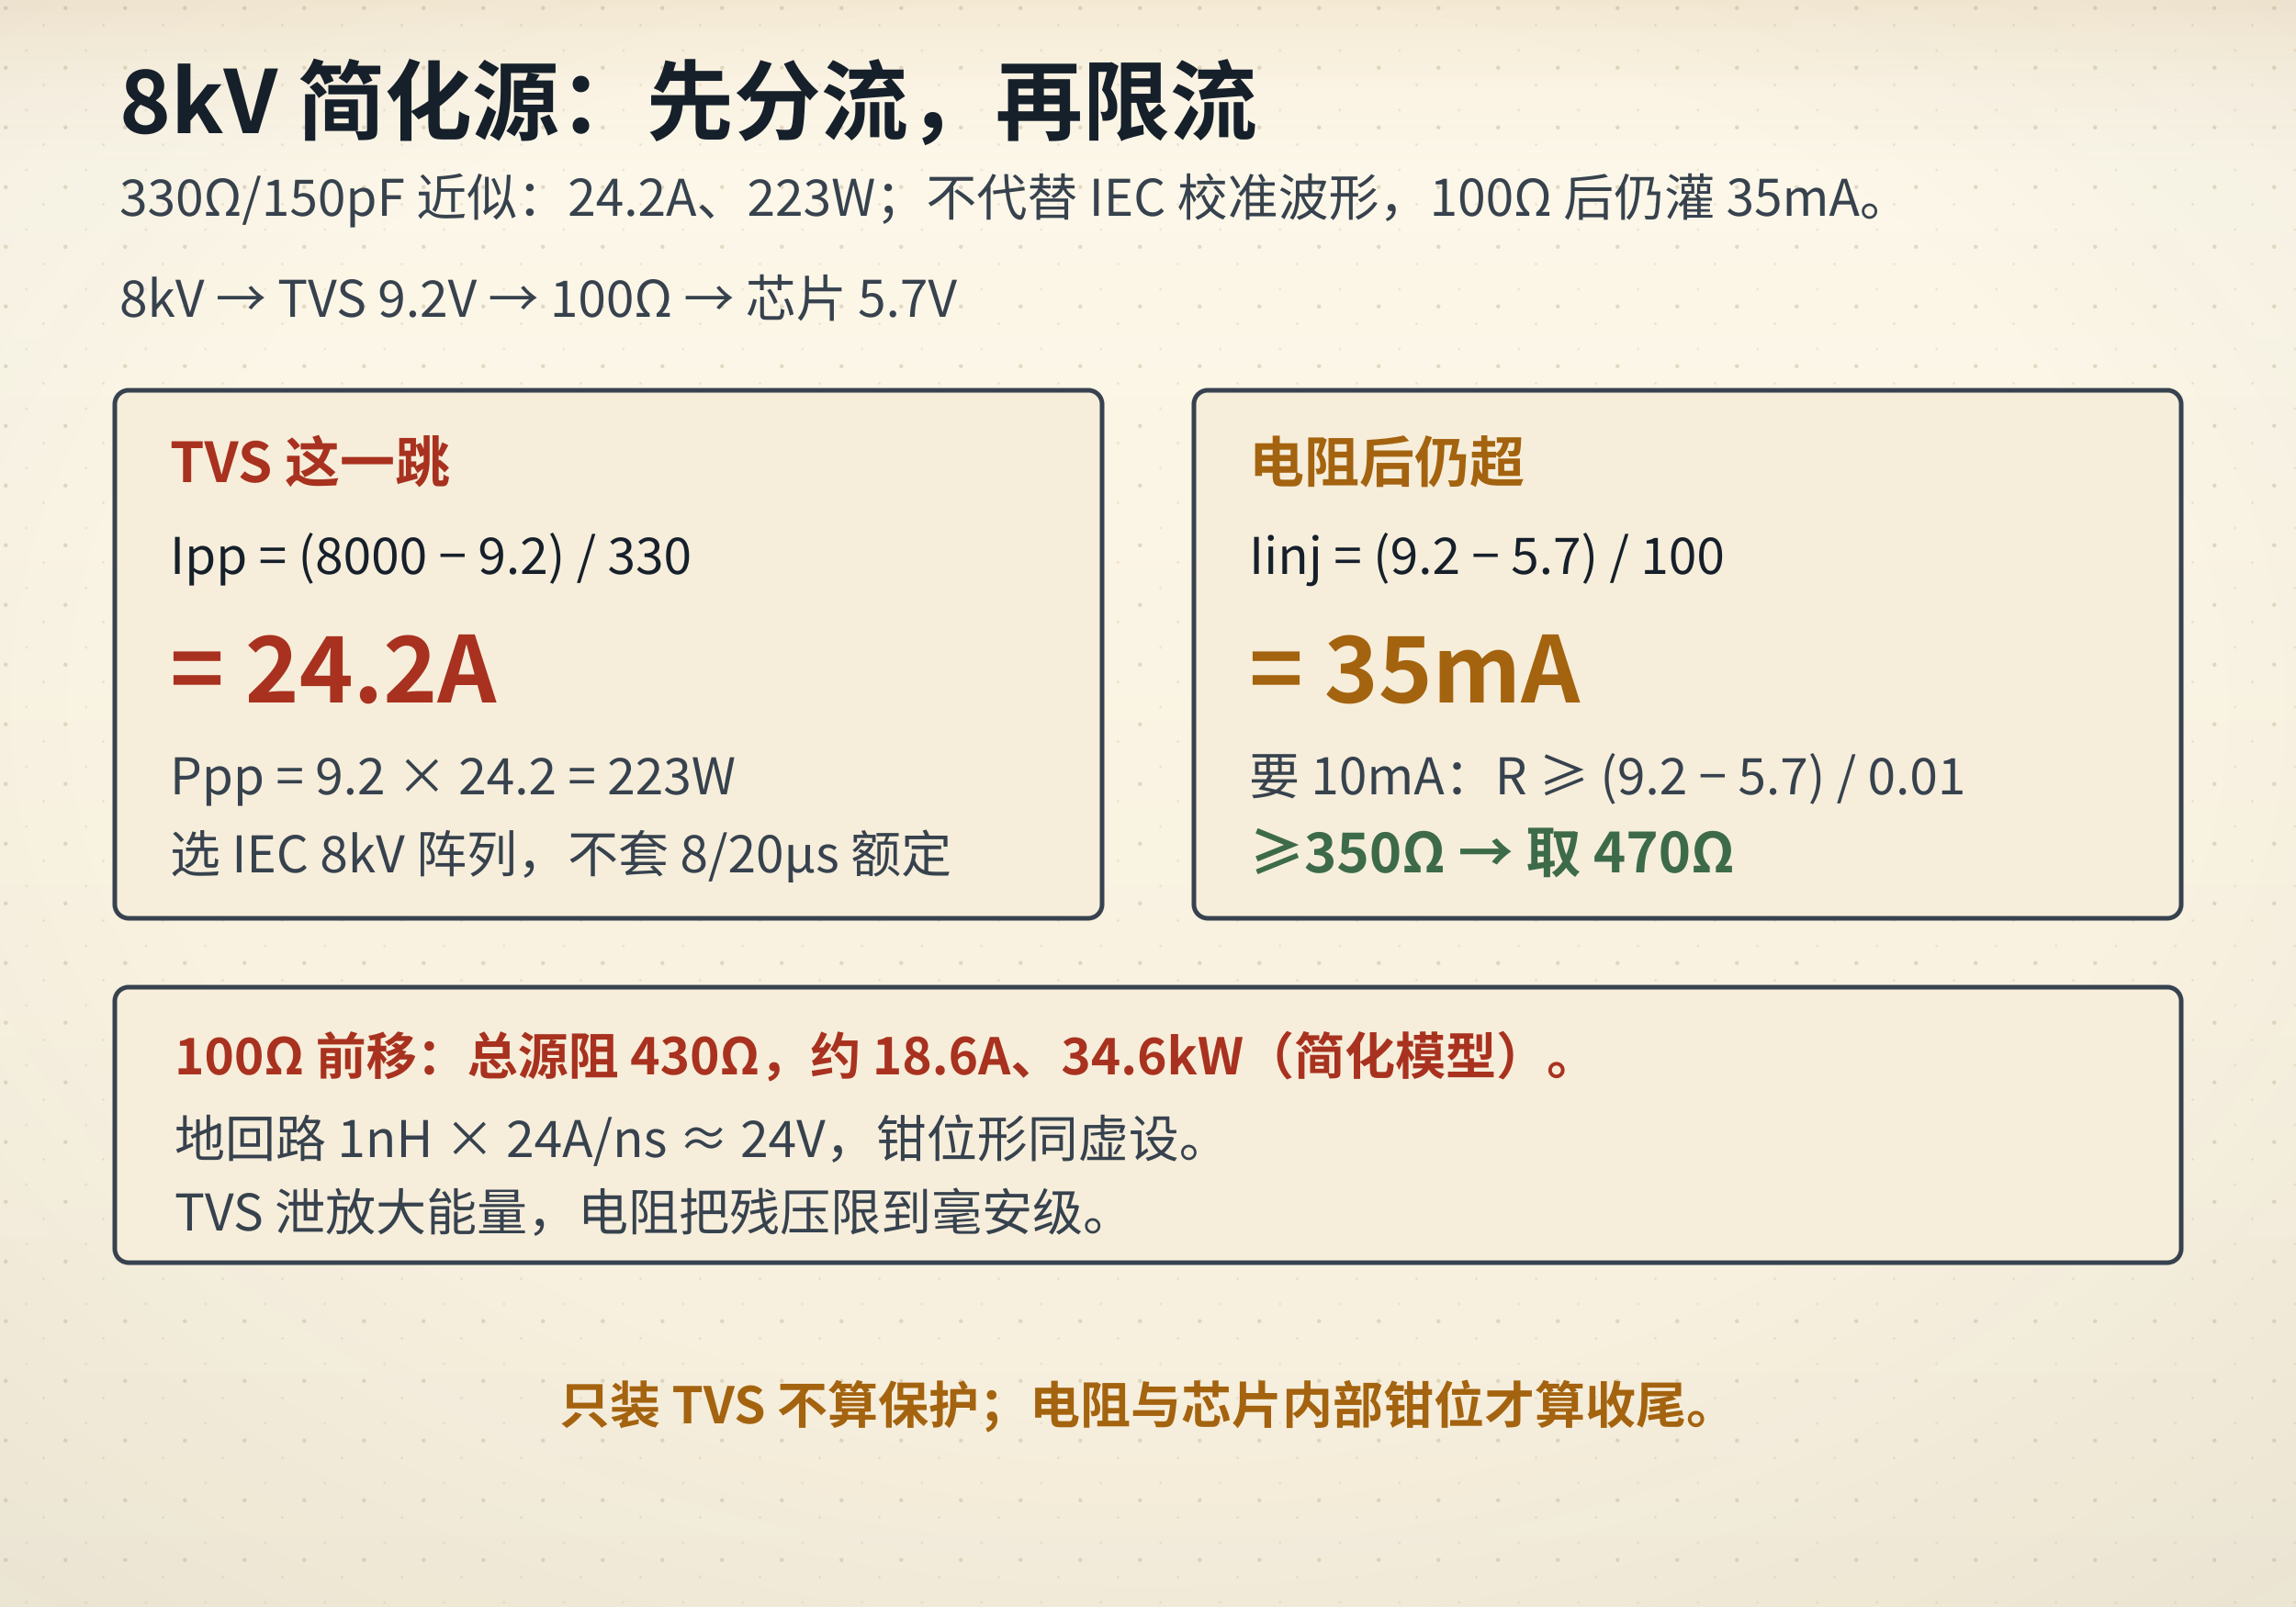
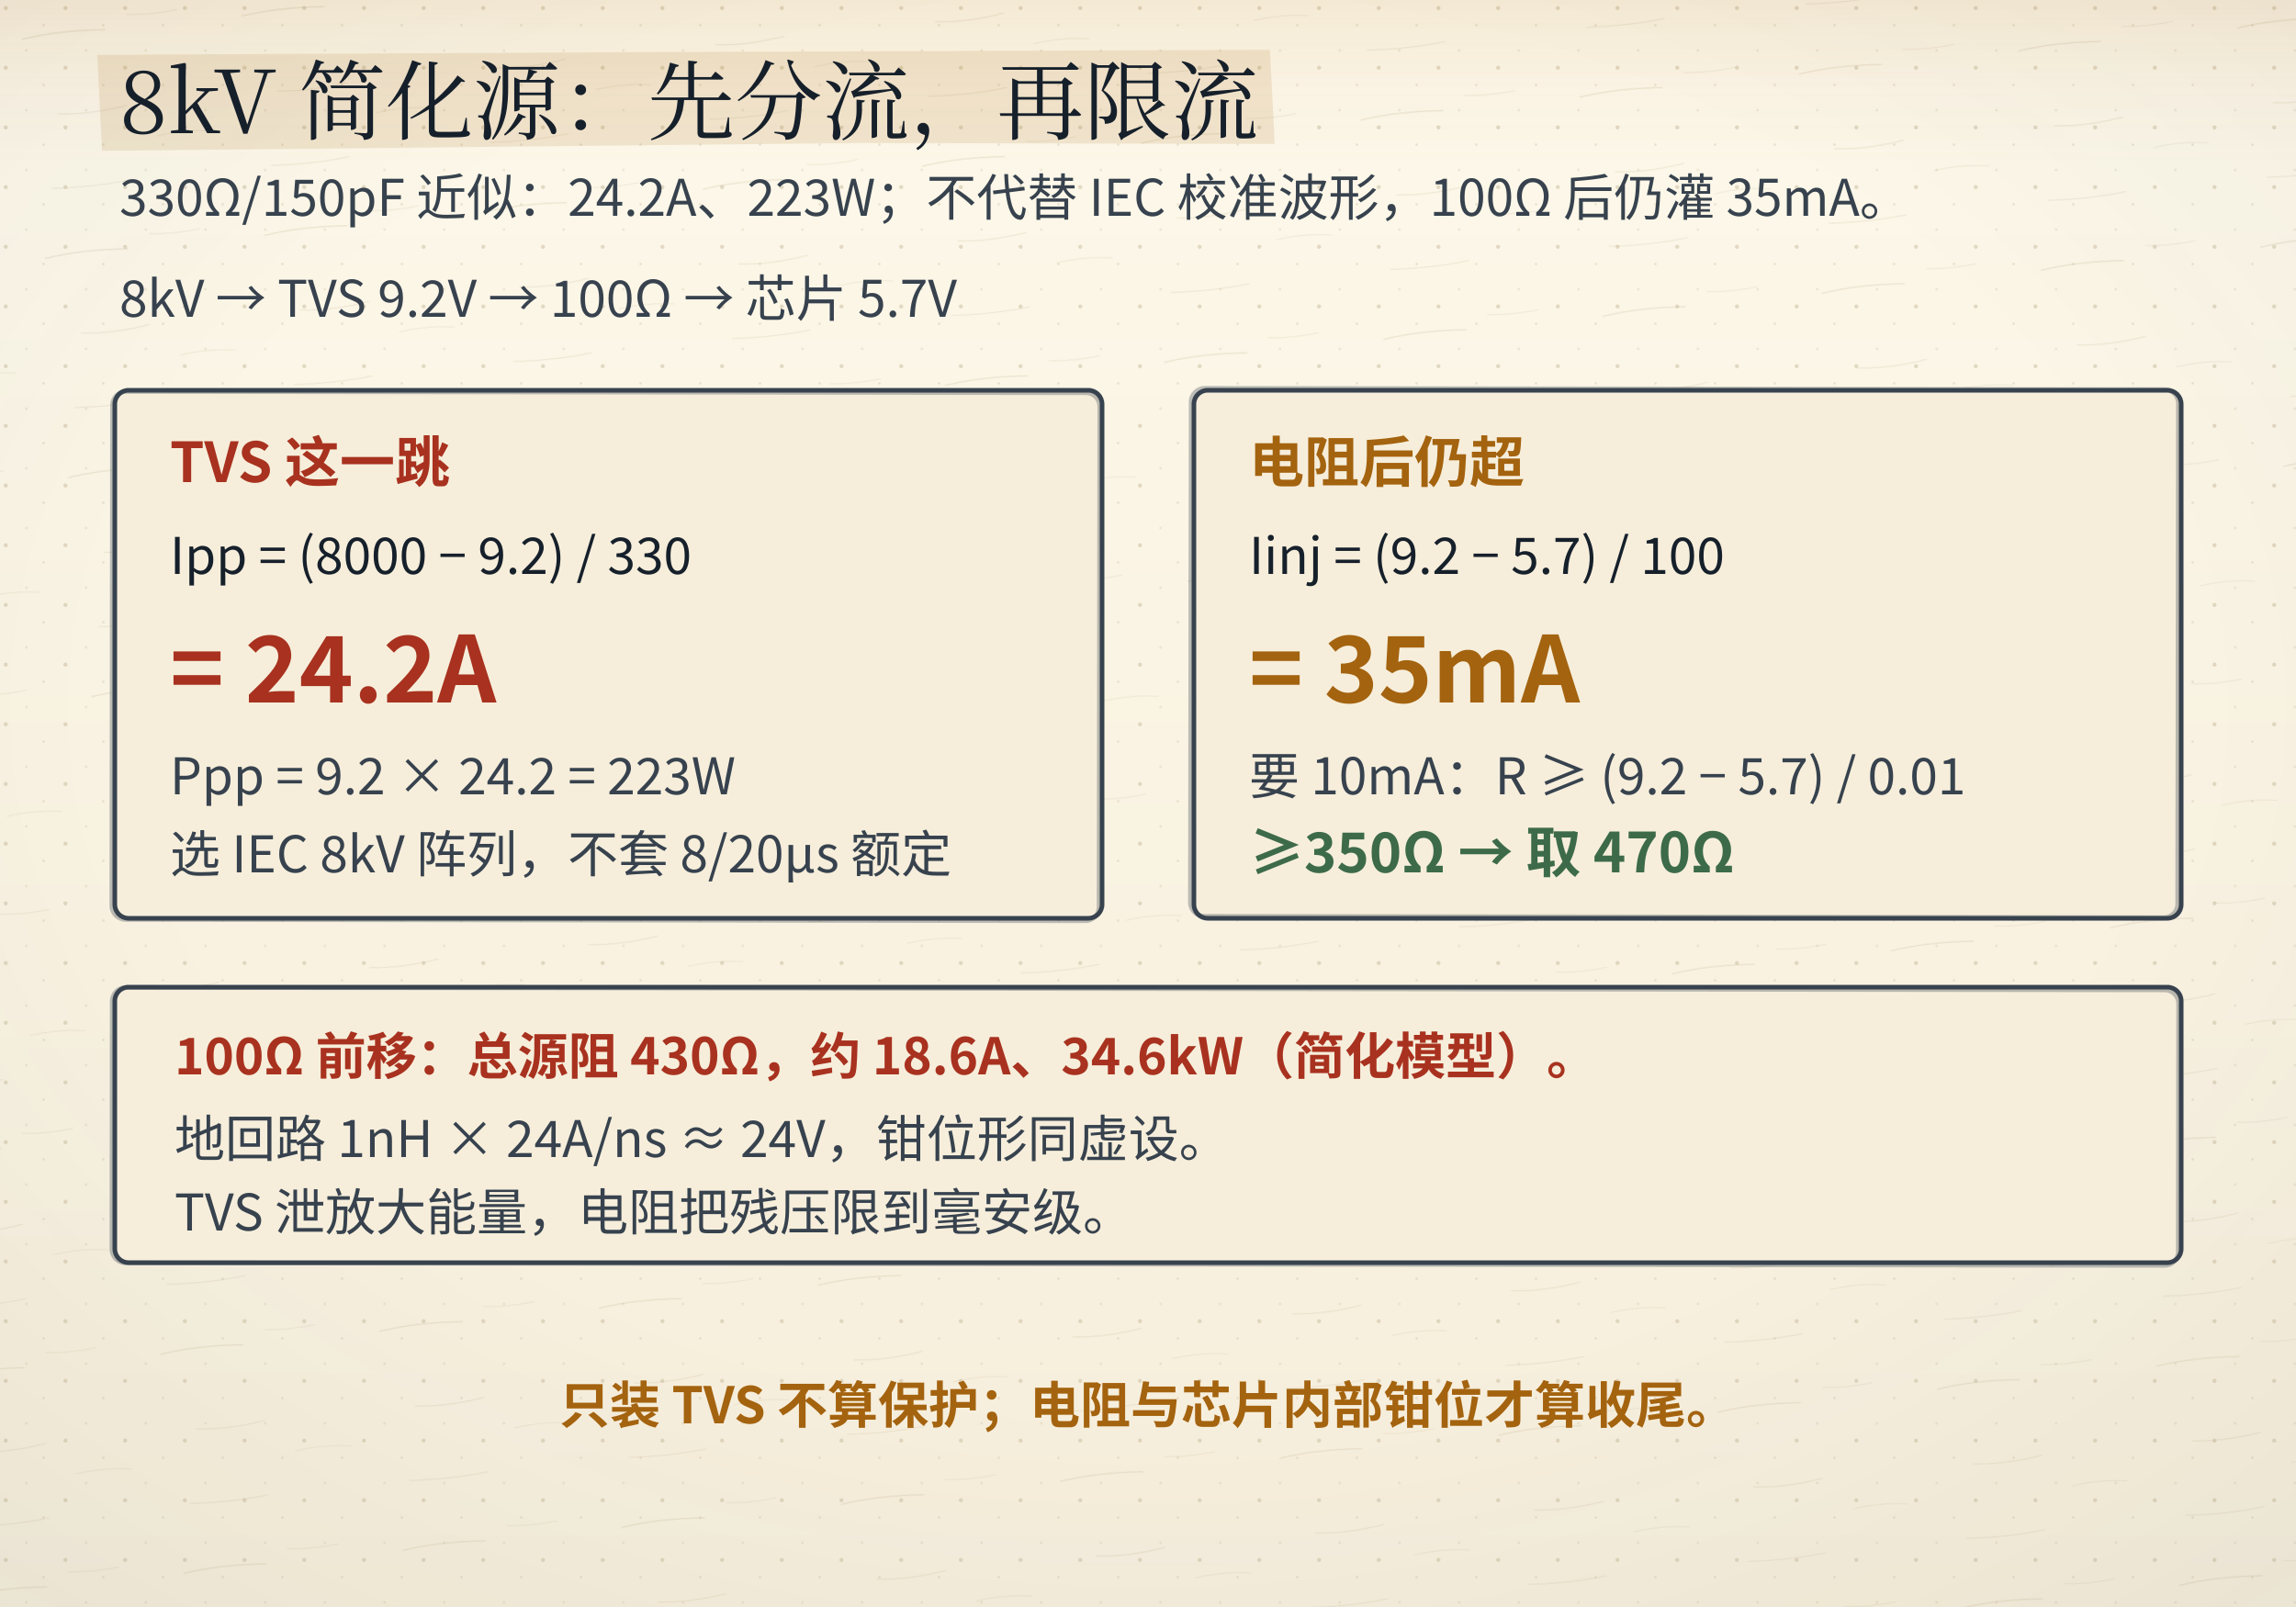
<svg xmlns="http://www.w3.org/2000/svg" viewBox="0 0 1000 700">
  <defs>
    <linearGradient id="bgL" x1="0" y1="0" x2="0" y2="1">
      <stop offset="0" stop-color="#fdf8ea" />
      <stop offset="1" stop-color="#f6eedb" />
    </linearGradient>
    <linearGradient id="bgD" x1="0" y1="0" x2="0" y2="1">
      <stop offset="0" stop-color="#141310" />
      <stop offset="1" stop-color="#1d1a14" />
    </linearGradient>
    <radialGradient id="vig" cx="0.5" cy="0.44" r="0.78">
      <stop offset="0.55" stop-color="#16202b" stop-opacity="0" />
      <stop offset="1" stop-color="#16202b" stop-opacity="0.055" />
    </radialGradient>
    <linearGradient id="hdr" x1="0" y1="0" x2="0" y2="1">
      <stop offset="0" stop-color="#a4630f" stop-opacity="0.10" />
      <stop offset="0.55" stop-color="#a4630f" stop-opacity="0.028" />
      <stop offset="1" stop-color="#a4630f" stop-opacity="0" />
    </linearGradient>
    <linearGradient id="hdrD" x1="0" y1="0" x2="0" y2="1">
      <stop offset="0" stop-color="#dcab63" stop-opacity="0.13" />
      <stop offset="0.55" stop-color="#dcab63" stop-opacity="0.04" />
      <stop offset="1" stop-color="#dcab63" stop-opacity="0" />
    </linearGradient>
    <pattern id="dots" width="26" height="26" patternUnits="userSpaceOnUse">
      <circle cx="2.5" cy="3.5" r="0.9" fill="#c9bb9d" />
      <circle cx="19" cy="11" r="0.55" fill="#c9bb9d" opacity="0.7" />
      <circle cx="11.5" cy="22" r="0.6" fill="#c9bb9d" opacity="0.55" />
    </pattern>
    <filter id="soft" x="-40%" y="-40%" width="180%" height="180%">
      <feDropShadow dx="0" dy="1.4" stdDeviation="2" flood-color="#16202b" flood-opacity="0.13" />
    </filter>
    <filter id="pglow" x="-70%" y="-70%" width="240%" height="240%">
      <feGaussianBlur stdDeviation="1.7" result="b" />
      <feMerge>
        <feMergeNode in="b" />
        <feMergeNode in="SourceGraphic" />
      </feMerge>
    </filter>
  </defs>
  <rect class="page-bg" width="1000" height="700" fill="url(#bgL)" />
  <rect class="page-grain" width="1000" height="700" fill="url(#dots)" />
+   <defs>
+     <pattern id="fiber" width="96" height="96" patternUnits="userSpaceOnUse" patternTransform="rotate(-6)">
+       <path d="M8 18 q16 -2.2 36 -0.4" stroke="#c9bb9d" stroke-width="0.55" fill="none" stroke-opacity="0.55" />
+       <path d="M54 12 q10 1.4 22 0.2" stroke="#c9bb9d" stroke-width="0.45" fill="none" stroke-opacity="0.4" />
+       <path d="M20 52 q14 1.8 30 -0.6" stroke="#c9bb9d" stroke-width="0.5" fill="none" stroke-opacity="0.45" />
+       <path d="M62 66 q12 -1.6 24 0.4" stroke="#c9bb9d" stroke-width="0.45" fill="none" stroke-opacity="0.38" />
+       <path d="M14 84 q18 1.4 34 -0.2" stroke="#c9bb9d" stroke-width="0.5" fill="none" stroke-opacity="0.42" />
+     </pattern>
+   </defs>
+   <rect class="page-fiber" width="1000" height="700" fill="url(#fiber)" opacity="0.55" />
  <rect class="page-vig" width="1000" height="700" fill="url(#vig)" />
  <rect class="page-hdr" width="1000" height="72" fill="url(#hdr)" />
  <style>
text{font-family:"Segoe UI","Microsoft YaHei","PingFang SC","Hiragino Sans GB","Noto Sans CJK SC","Source Han Sans SC","Noto Sans SC",sans-serif;}
line,path,polyline,polygon{stroke-linecap:round;stroke-linejoin:round}
.page-bg{fill:url(#bgL)}
.page-grain{opacity:.5}
.page-vig{opacity:1}
.page-hdr{fill:url(#hdr)}
@media (prefers-color-scheme: dark){
.page-bg{fill:url(#bgD)}
.page-grain{opacity:.34}
.page-vig{opacity:.5}
.page-hdr{fill:url(#hdrD)}
[fill="#fdf8ea"]{fill:#141310}
[stroke="#fdf8ea"]{stroke:#141310}
[fill="#f6eedb"]{fill:#1d1a14}
[stroke="#f6eedb"]{stroke:#1d1a14}
[fill="#e0d3b8"]{fill:#3b3529}
[stroke="#e0d3b8"]{stroke:#3b3529}
[fill="#c9bb9d"]{fill:#4a4436}
[stroke="#c9bb9d"]{stroke:#4a4436}
[fill="#16202b"]{fill:#ece4d3}
[stroke="#16202b"]{stroke:#ece4d3}
[fill="#37424e"]{fill:#cfc6b4}
[stroke="#37424e"]{stroke:#cfc6b4}
[fill="#5b666f"]{fill:#a79e8b}
[stroke="#5b666f"]{stroke:#a79e8b}
[fill="#8b8272"]{fill:#857c6c}
[stroke="#8b8272"]{stroke:#857c6c}
text[fill="#fdf8ea"]{fill:#f9f3e3}
[fill="#e6eff3"]{fill:#17262e}
[fill="#e4f1f3"]{fill:#15262a}
[fill="#e8efe6"]{fill:#182418}
[fill="#f6e7e1"]{fill:#281a16}
[fill="#f7eedb"]{fill:#292114}
[fill="#efe8ee"]{fill:#241c22}
text[fill="#1f5d7a"]{fill:#7fb7cf}
:is(rect,circle,path,line,polygon,polyline,ellipse,g)[fill="#1f5d7a"]{fill:#2b4d5f}
[stroke="#1f5d7a"]{stroke:#6fa3b9}
text[fill="#2f7f96"]{fill:#8ac9d8}
:is(rect,circle,path,line,polygon,polyline,ellipse,g)[fill="#2f7f96"]{fill:#2b5660}
[stroke="#2f7f96"]{stroke:#77b2c1}
text[fill="#3d6b4a"]{fill:#98c096}
:is(rect,circle,path,line,polygon,polyline,ellipse,g)[fill="#3d6b4a"]{fill:#2f4a33}
[stroke="#3d6b4a"]{stroke:#7aa87c}
text[fill="#a8321f"]{fill:#e0907a}
:is(rect,circle,path,line,polygon,polyline,ellipse,g)[fill="#a8321f"]{fill:#55231b}
[stroke="#a8321f"]{stroke:#c07a63}
text[fill="#a4630f"]{fill:#dcab63}
:is(rect,circle,path,line,polygon,polyline,ellipse,g)[fill="#a4630f"]{fill:#553a17}
[stroke="#a4630f"]{stroke:#c08a45}
text[fill="#6b3f63"]{fill:#c4a2bf}
:is(rect,circle,path,line,polygon,polyline,ellipse,g)[fill="#6b3f63"]{fill:#452c40}
[stroke="#6b3f63"]{stroke:#a17c9b}
}
</style>
-   <text x="52" y="58" font-size="38" fill="#16202b" font-family="'KaiTi','STKaiti','Kaiti SC','LXGW WenKai','Noto Serif CJK SC','Source Han Serif SC','Songti SC','SimSun','Noto Serif SC',serif" font-weight="700" text-anchor="start">8kV 简化源：先分流，再限流</text>
+   <polygon class="marker-wash" points="42.4,23.9 278.6,22.7 553.1,21.7 555.2,62.7 374.4,62.3 44.4,65.7" fill="#a4630f" opacity="0.13" />
+   <text x="52" y="58" font-size="38" fill="#16202b" font-family="'KaiTi','STKaiti','Kaiti SC','LXGW WenKai','Noto Serif CJK SC','Source Han Serif SC','Songti SC','SimSun','Noto Serif SC',serif" font-weight="700" text-anchor="start" style="font-family:'KaiTi','STKaiti','Kaiti SC','LXGW WenKai','Noto Serif CJK SC','Source Han Serif SC','Songti SC','SimSun','Noto Serif SC',serif;font-weight:400">8kV 简化源：先分流，再限流</text>
  <text x="52" y="94" font-size="22" fill="#37424e" font-family="'KaiTi','STKaiti','Kaiti SC','LXGW WenKai','Noto Serif CJK SC','Source Han Serif SC','Songti SC','SimSun','Noto Serif SC',serif" font-weight="400" text-anchor="start">330Ω/150pF 近似：24.2A、223W；不代替 IEC 校准波形，100Ω 后仍灌 35mA。</text>
  <text x="52" y="138" font-size="22" fill="#37424e" font-family="'KaiTi','STKaiti','Kaiti SC','LXGW WenKai','Noto Serif CJK SC','Source Han Serif SC','Songti SC','SimSun','Noto Serif SC',serif" font-weight="400" text-anchor="start">8kV → TVS 9.2V → 100Ω → 芯片 5.7V</text>
  <rect x="50" y="170" width="430" height="230" rx="6" fill="#f6eedb" stroke="#37424e" stroke-width="2" />
+   <rect class="ink-echo" x="50" y="170" width="430" height="230" rx="6" stroke="#37424e" stroke-width="2" fill="none" opacity="0.32" transform="translate(-1.16 0.80) rotate(0.08 265.0 285.0)" />
  <text x="74" y="210" font-size="24" fill="#a8321f" font-family="'KaiTi','STKaiti','Kaiti SC','LXGW WenKai','Noto Serif CJK SC','Source Han Serif SC','Songti SC','SimSun','Noto Serif SC',serif" font-weight="700" text-anchor="start">TVS 这一跳</text>
  <text x="74" y="250" font-size="22" fill="#16202b" font-family="'KaiTi','STKaiti','Kaiti SC','LXGW WenKai','Noto Serif CJK SC','Source Han Serif SC','Songti SC','SimSun','Noto Serif SC',serif" font-weight="400" text-anchor="start">Ipp = (8000 − 9.2) / 330</text>
  <text x="74" y="306" font-size="40" fill="#a8321f" font-family="'KaiTi','STKaiti','Kaiti SC','LXGW WenKai','Noto Serif CJK SC','Source Han Serif SC','Songti SC','SimSun','Noto Serif SC',serif" font-weight="700" text-anchor="start">= 24.2A</text>
  <text x="74" y="346" font-size="22" fill="#37424e" font-family="'KaiTi','STKaiti','Kaiti SC','LXGW WenKai','Noto Serif CJK SC','Source Han Serif SC','Songti SC','SimSun','Noto Serif SC',serif" font-weight="400" text-anchor="start">Ppp = 9.2 × 24.2 = 223W</text>
  <text x="74" y="380" font-size="22" fill="#37424e" font-family="'KaiTi','STKaiti','Kaiti SC','LXGW WenKai','Noto Serif CJK SC','Source Han Serif SC','Songti SC','SimSun','Noto Serif SC',serif" font-weight="400" text-anchor="start">选 IEC 8kV 阵列，不套 8/20µs 额定</text>
  <rect x="520" y="170" width="430" height="230" rx="6" fill="#f6eedb" stroke="#37424e" stroke-width="2" />
+   <rect class="ink-echo" x="520" y="170" width="430" height="230" rx="6" stroke="#37424e" stroke-width="2" fill="none" opacity="0.32" transform="translate(-1.38 -0.60) rotate(0.08 735.0 285.0)" />
  <text x="544" y="210" font-size="24" fill="#a4630f" font-family="'KaiTi','STKaiti','Kaiti SC','LXGW WenKai','Noto Serif CJK SC','Source Han Serif SC','Songti SC','SimSun','Noto Serif SC',serif" font-weight="700" text-anchor="start">电阻后仍超</text>
  <text x="544" y="250" font-size="22" fill="#16202b" font-family="'KaiTi','STKaiti','Kaiti SC','LXGW WenKai','Noto Serif CJK SC','Source Han Serif SC','Songti SC','SimSun','Noto Serif SC',serif" font-weight="400" text-anchor="start">Iinj = (9.2 − 5.7) / 100</text>
  <text x="544" y="306" font-size="40" fill="#a4630f" font-family="'KaiTi','STKaiti','Kaiti SC','LXGW WenKai','Noto Serif CJK SC','Source Han Serif SC','Songti SC','SimSun','Noto Serif SC',serif" font-weight="700" text-anchor="start">= 35mA</text>
  <text x="544" y="346" font-size="22" fill="#37424e" font-family="'KaiTi','STKaiti','Kaiti SC','LXGW WenKai','Noto Serif CJK SC','Source Han Serif SC','Songti SC','SimSun','Noto Serif SC',serif" font-weight="400" text-anchor="start">要 10mA：R ≥ (9.2 − 5.7) / 0.01</text>
  <text x="544" y="380" font-size="24" fill="#3d6b4a" font-family="'KaiTi','STKaiti','Kaiti SC','LXGW WenKai','Noto Serif CJK SC','Source Han Serif SC','Songti SC','SimSun','Noto Serif SC',serif" font-weight="700" text-anchor="start">≥350Ω → 取 470Ω</text>
  <rect x="50" y="430" width="900" height="120" rx="6" fill="#f6eedb" stroke="#37424e" stroke-width="2" />
+   <rect class="ink-echo" x="50" y="430" width="900" height="120" rx="6" stroke="#37424e" stroke-width="2" fill="none" opacity="0.32" transform="translate(-1.21 0.66) rotate(0.07 500.0 490.0)" />
  <text x="76" y="468" font-size="22" fill="#a8321f" font-family="'KaiTi','STKaiti','Kaiti SC','LXGW WenKai','Noto Serif CJK SC','Source Han Serif SC','Songti SC','SimSun','Noto Serif SC',serif" font-weight="700" text-anchor="start">100Ω 前移：总源阻 430Ω，约 18.6A、34.6kW（简化模型）。</text>
  <text x="76" y="504" font-size="22" fill="#37424e" font-family="'KaiTi','STKaiti','Kaiti SC','LXGW WenKai','Noto Serif CJK SC','Source Han Serif SC','Songti SC','SimSun','Noto Serif SC',serif" font-weight="400" text-anchor="start">地回路 1nH × 24A/ns ≈ 24V，钳位形同虚设。</text>
  <text x="76" y="536" font-size="22" fill="#37424e" font-family="'KaiTi','STKaiti','Kaiti SC','LXGW WenKai','Noto Serif CJK SC','Source Han Serif SC','Songti SC','SimSun','Noto Serif SC',serif" font-weight="400" text-anchor="start">TVS 泄放大能量，电阻把残压限到毫安级。</text>
  <text x="500" y="620" font-size="22" fill="#a4630f" font-family="'KaiTi','STKaiti','Kaiti SC','LXGW WenKai','Noto Serif CJK SC','Source Han Serif SC','Songti SC','SimSun','Noto Serif SC',serif" font-weight="700" text-anchor="middle">只装 TVS 不算保护；电阻与芯片内部钳位才算收尾。</text>
</svg>
